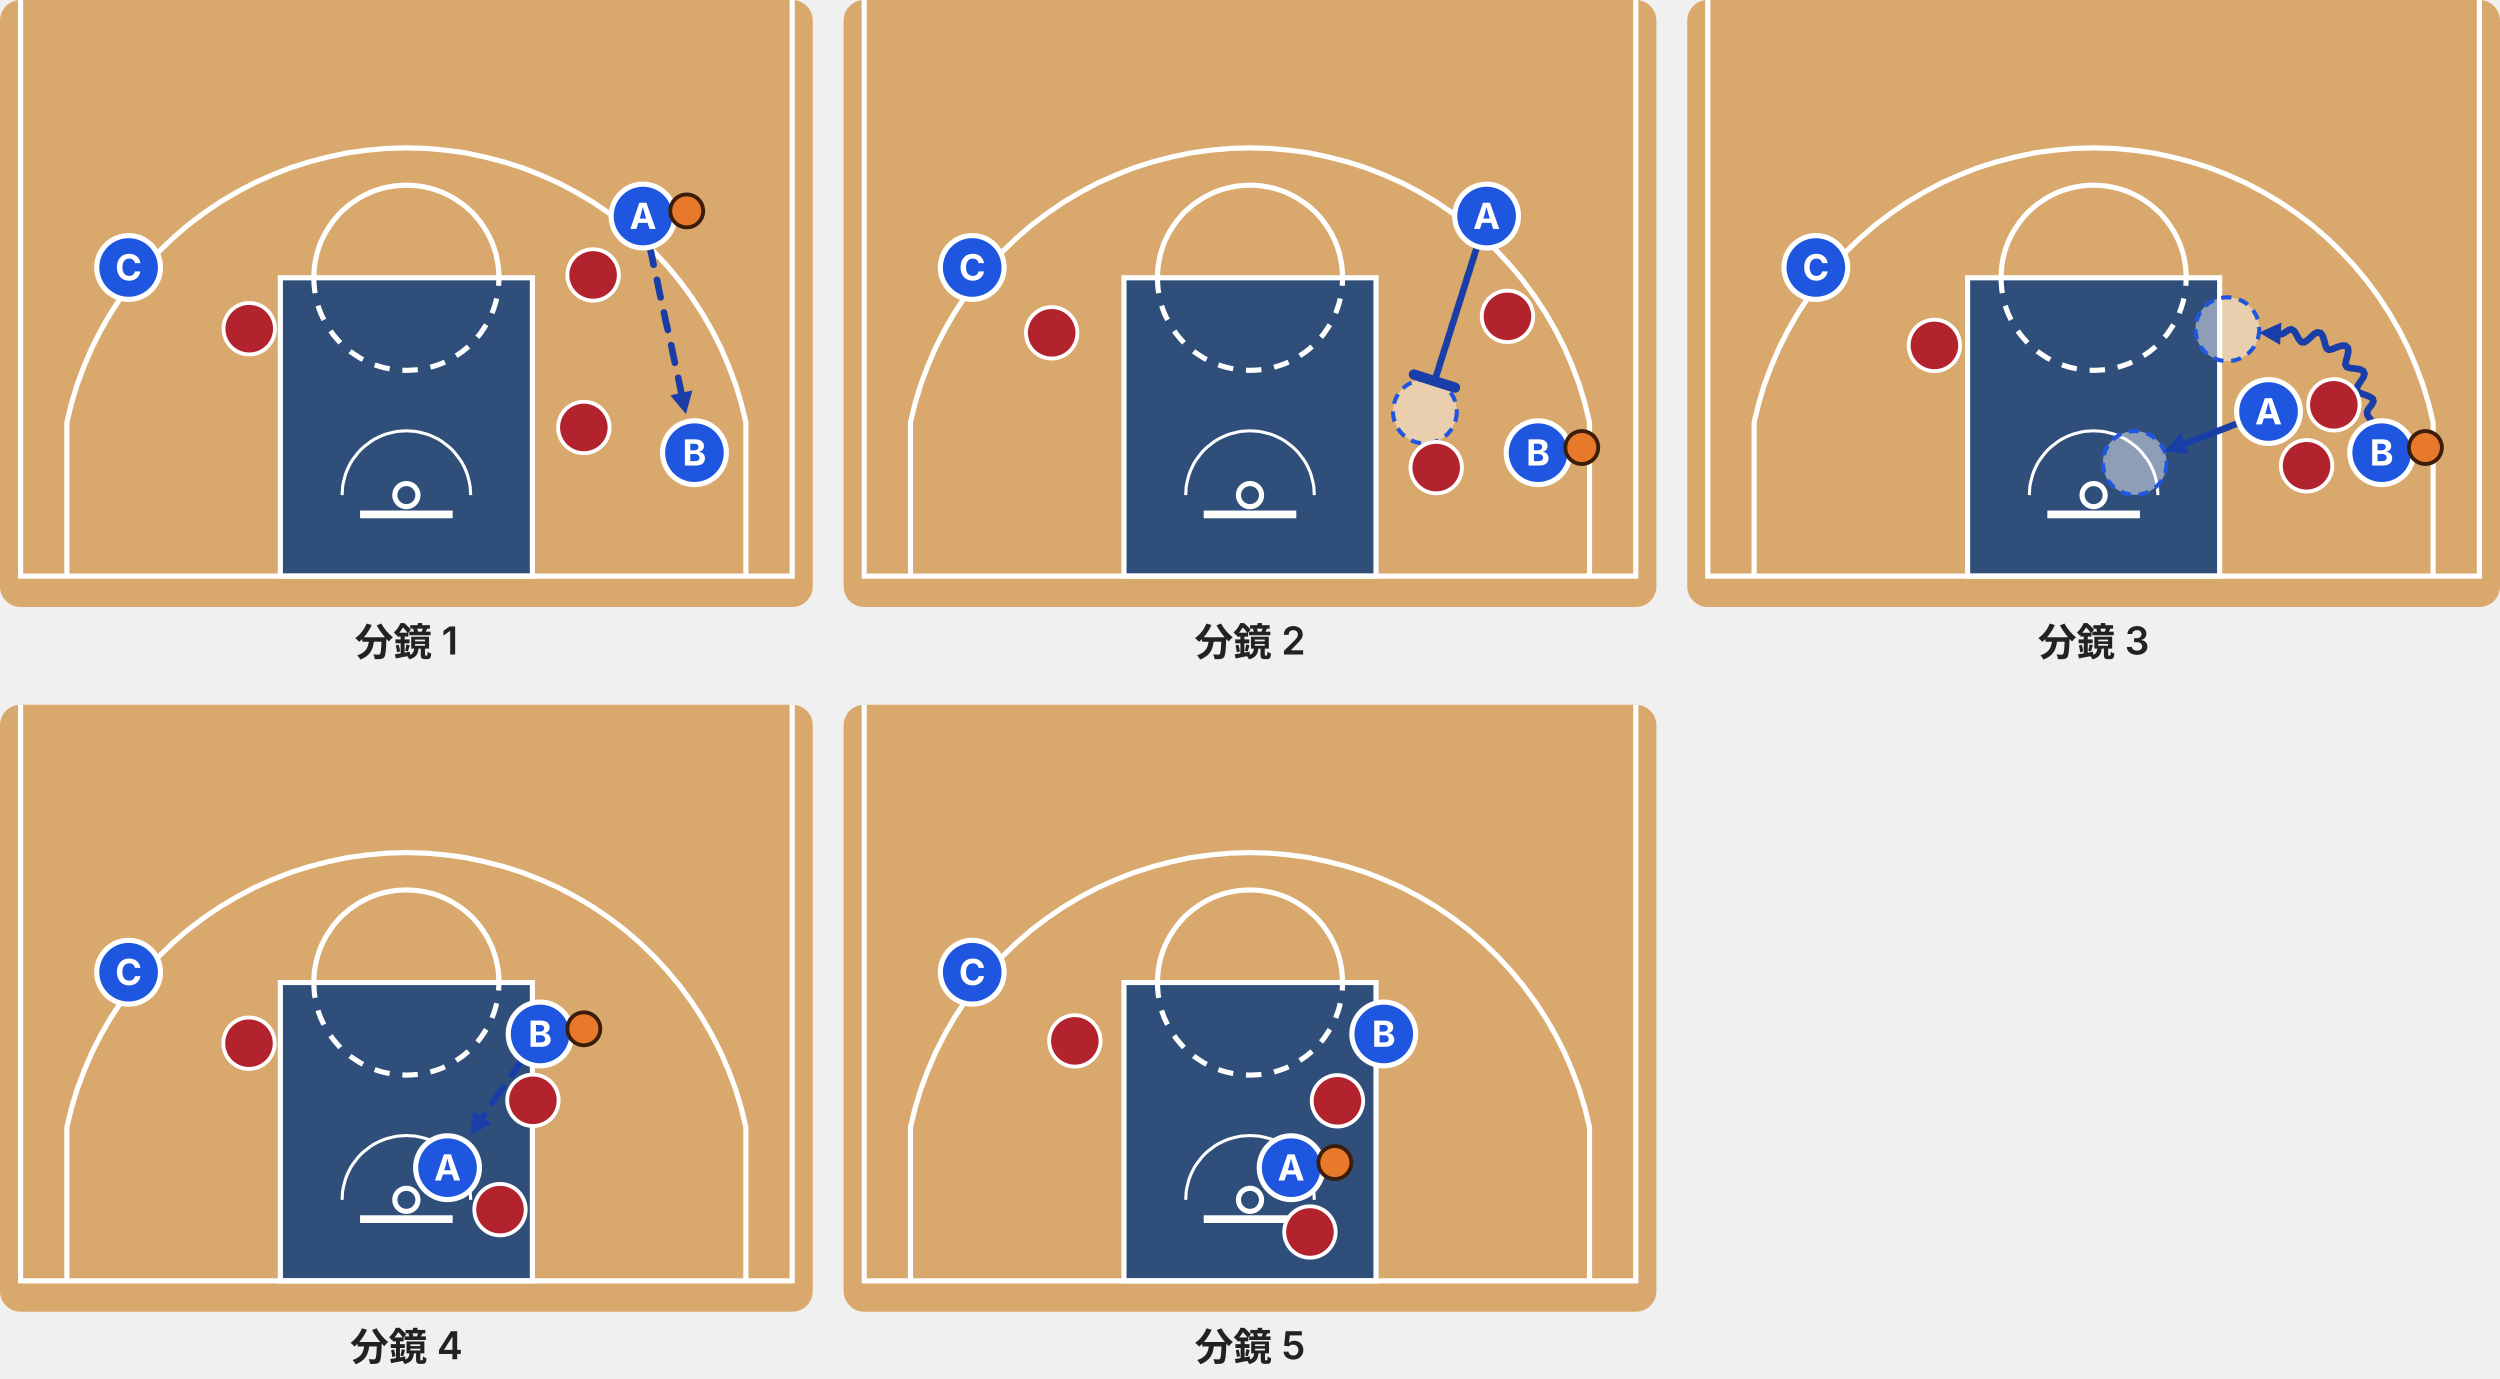
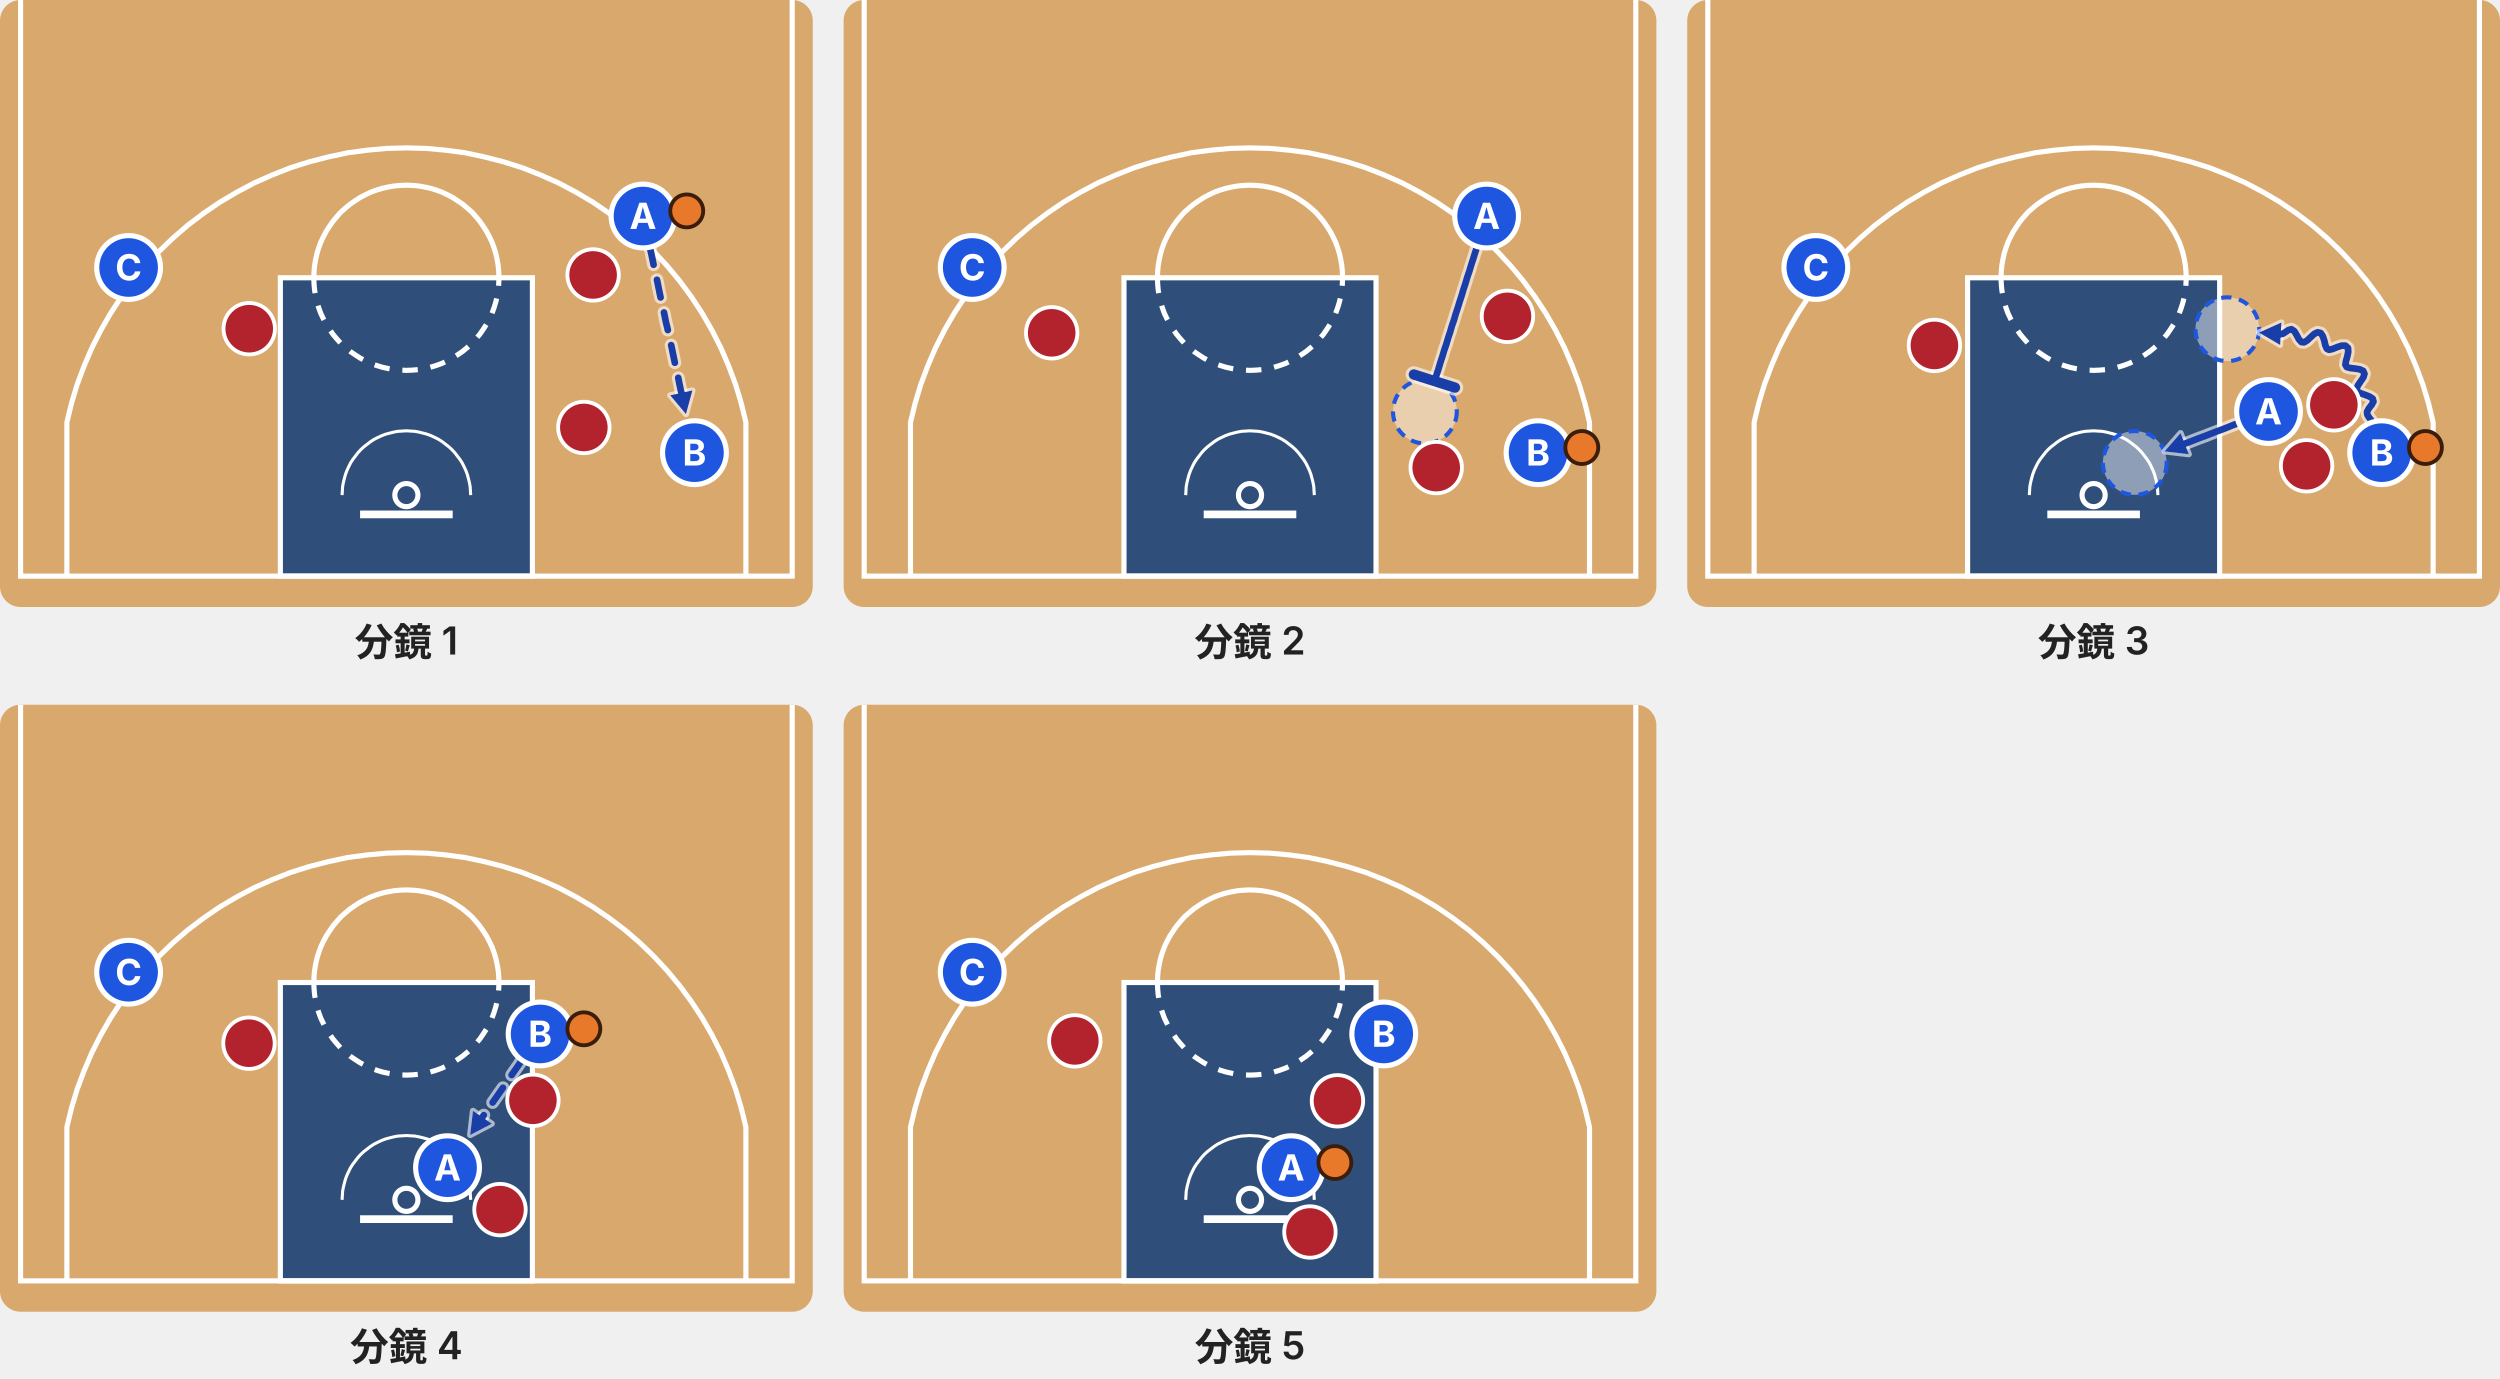
<svg xmlns="http://www.w3.org/2000/svg" viewBox="0 0 972.0 536.0" width="972.0" height="536.0" font-family="-apple-system, 'PingFang TC', 'Noto Sans TC', sans-serif">
  <g transform="translate(0,0)">
    <rect width="316.0" height="236.0" rx="8" fill="#d9a86c" />
    <rect x="109.0" y="108.0" width="98.0" height="116.0" fill="#2f4f7a" stroke="#ffffff" stroke-width="2" />
    <polyline points="8.0,0.0 8.0,224.0 308.0,224.0 308.0,0.0" fill="none" stroke="#ffffff" stroke-width="2" />
    <polyline points="194.0,108.0 193.9,105.6 193.7,103.3 193.3,101.0 192.8,98.7 192.1,96.4 191.3,94.2 190.3,92.1 189.2,90.0 187.9,88.0 186.6,86.1 185.1,84.3 183.5,82.5 181.7,80.9 179.9,79.4 178.0,78.1 176.0,76.8 173.9,75.7 171.8,74.7 169.6,73.9 167.3,73.2 165.0,72.7 162.7,72.3 160.4,72.1 158.0,72.0 155.6,72.1 153.3,72.3 151.0,72.7 148.7,73.2 146.4,73.9 144.2,74.7 142.1,75.7 140.0,76.8 138.0,78.1 136.1,79.4 134.3,80.9 132.5,82.5 130.9,84.3 129.4,86.1 128.1,88.0 126.8,90.0 125.7,92.1 124.7,94.2 123.9,96.4 123.2,98.7 122.7,101.0 122.3,103.3 122.1,105.6 122.0,108.0" fill="none" stroke="#ffffff" stroke-width="2" />
    <polyline points="122.0,108.0 122.1,110.4 122.3,112.7 122.7,115.0 123.2,117.3 123.9,119.6 124.7,121.8 125.7,123.9 126.8,126.0 128.1,128.0 129.4,129.9 130.9,131.7 132.5,133.5 134.3,135.1 136.1,136.6 138.0,137.9 140.0,139.2 142.1,140.3 144.2,141.3 146.4,142.1 148.7,142.8 151.0,143.3 153.3,143.7 155.6,143.9 158.0,144.0 160.4,143.9 162.7,143.7 165.0,143.3 167.3,142.8 169.6,142.1 171.8,141.3 173.9,140.3 176.0,139.2 178.0,137.9 179.9,136.6 181.7,135.1 183.5,133.5 185.1,131.7 186.6,129.9 187.9,128.0 189.2,126.0 190.3,123.9 191.3,121.8 192.1,119.6 192.8,117.3 193.3,115.0 193.7,112.7 193.9,110.4 194.0,108.0" fill="none" stroke="#ffffff" stroke-width="2" stroke-dasharray="6 5" />
    <polyline points="290.0,224.0 290.0,164.2 288.2,156.8 286.0,149.5 283.3,142.3 280.3,135.3 276.8,128.4 273.0,121.8 268.8,115.4 264.3,109.3 259.4,103.4 254.2,97.8 248.7,92.5 242.9,87.5 236.8,82.9 230.5,78.6 223.9,74.7 217.1,71.1 210.1,68.0 203.0,65.2 195.7,62.9 188.3,61.0 180.8,59.4 173.3,58.4 165.6,57.7 158.0,57.5 150.4,57.7 142.7,58.4 135.2,59.4 127.7,61.0 120.3,62.9 113.0,65.2 105.9,68.0 98.9,71.1 92.1,74.7 85.5,78.6 79.2,82.9 73.1,87.5 67.3,92.5 61.8,97.8 56.6,103.4 51.7,109.3 47.2,115.4 43.0,121.8 39.2,128.4 35.7,135.3 32.7,142.3 30.0,149.5 27.8,156.8 26.0,164.2 26.0,224.0" fill="none" stroke="#ffffff" stroke-width="2" />
    <polyline points="183.0,192.5 182.9,190.9 182.8,189.2 182.5,187.6 182.1,186.0 181.7,184.5 181.1,182.9 180.4,181.4 179.7,180.0 178.8,178.6 177.8,177.3 176.8,176.0 175.7,174.8 174.5,173.7 173.2,172.7 171.9,171.7 170.5,170.8 169.1,170.1 167.6,169.4 166.0,168.8 164.5,168.4 162.9,168.0 161.3,167.7 159.6,167.6 158.0,167.5 156.4,167.6 154.7,167.7 153.1,168.0 151.5,168.4 150.0,168.8 148.4,169.4 146.9,170.1 145.5,170.8 144.1,171.7 142.8,172.7 141.5,173.7 140.3,174.8 139.2,176.0 138.2,177.3 137.2,178.6 136.3,180.0 135.6,181.4 134.9,182.9 134.3,184.5 133.9,186.0 133.5,187.6 133.2,189.2 133.1,190.9 133.0,192.5" fill="none" stroke="#ffffff" stroke-width="1.2" />
    <line x1="140.0" y1="200.0" x2="176.0" y2="200.0" stroke="#ffffff" stroke-width="3" />
    <circle cx="158.0" cy="192.5" r="4.5" fill="none" stroke="#ffffff" stroke-width="2" />
+     <polyline points="252.6,96.1 253.2,98.5 253.7,100.9 254.2,103.4 254.7,105.8 255.3,108.2 255.8,110.6 256.3,113.1 256.8,115.5 257.4,117.9 257.9,120.3 258.4,122.7 258.9,125.2 259.5,127.6 260.0,130.0 260.5,132.4 261.1,134.8 261.6,137.3 262.1,139.7 262.6,142.1 263.2,144.5 263.7,146.9 264.2,149.4 264.7,151.8 265.3,154.2 265.3,154.3" fill="none" stroke="#ffffff" stroke-width="5.0" stroke-linecap="round" stroke-linejoin="round" stroke-opacity="0.6" fill-opacity="0.6" stroke-dasharray="7 6" />
+     <polygon points="266.7,161.0 269.2,151.8 260.6,153.7" fill="#ffffff" stroke="#ffffff" stroke-width="2.4" stroke-linejoin="round" stroke-opacity="0.6" fill-opacity="0.6" />
    <polyline points="252.6,96.1 253.2,98.5 253.7,100.9 254.2,103.4 254.7,105.8 255.3,108.2 255.8,110.6 256.3,113.1 256.8,115.5 257.4,117.9 257.9,120.3 258.4,122.7 258.9,125.2 259.5,127.6 260.0,130.0 260.5,132.4 261.1,134.8 261.6,137.3 262.1,139.7 262.6,142.1 263.2,144.5 263.7,146.9 264.2,149.4 264.7,151.8 265.3,154.2 265.3,154.3" fill="none" stroke="#1a3ea8" stroke-width="2.6" stroke-linecap="round" stroke-linejoin="round" stroke-dasharray="7 6" />
    <polygon points="266.7,161.0 269.2,151.8 260.6,153.7" fill="#1a3ea8" />
    <circle cx="230.6" cy="106.9" r="10.0" fill="#b3232d" stroke="#fff" stroke-width="1.5" />
    <circle cx="227.0" cy="166.2" r="10.0" fill="#b3232d" stroke="#fff" stroke-width="1.5" />
    <circle cx="96.9" cy="127.8" r="10.0" fill="#b3232d" stroke="#fff" stroke-width="1.5" />
    <circle cx="250.0" cy="84.0" r="12.4" fill="#1f56e0" stroke="#fff" stroke-width="2" />
    <text x="250.0" y="89.0" font-size="14" font-weight="700" fill="#fff" text-anchor="middle">A</text>
    <circle cx="270.0" cy="176.0" r="12.4" fill="#1f56e0" stroke="#fff" stroke-width="2" />
    <text x="270.0" y="181.0" font-size="14" font-weight="700" fill="#fff" text-anchor="middle">B</text>
    <circle cx="50.0" cy="104.0" r="12.4" fill="#1f56e0" stroke="#fff" stroke-width="2" />
    <text x="50.0" y="109.0" font-size="14" font-weight="700" fill="#fff" text-anchor="middle">C</text>
    <circle cx="267.0" cy="82.0" r="6.4" fill="#e8782a" stroke="#3b1d0b" stroke-width="1.5" />
    <text x="158.0" y="255.0" font-size="15" font-weight="600" fill="#222" text-anchor="middle">分鏡 1</text>
  </g>
  <g transform="translate(328,0)">
    <rect width="316.0" height="236.0" rx="8" fill="#d9a86c" />
    <rect x="109.0" y="108.0" width="98.0" height="116.0" fill="#2f4f7a" stroke="#ffffff" stroke-width="2" />
    <polyline points="8.0,0.0 8.0,224.0 308.0,224.0 308.0,0.0" fill="none" stroke="#ffffff" stroke-width="2" />
    <polyline points="194.0,108.0 193.9,105.6 193.7,103.3 193.3,101.0 192.8,98.7 192.1,96.4 191.3,94.2 190.3,92.1 189.2,90.0 187.9,88.0 186.6,86.1 185.1,84.3 183.5,82.5 181.7,80.9 179.9,79.4 178.0,78.1 176.0,76.8 173.9,75.7 171.8,74.7 169.6,73.9 167.3,73.2 165.0,72.7 162.7,72.3 160.4,72.1 158.0,72.0 155.6,72.1 153.3,72.3 151.0,72.7 148.7,73.2 146.4,73.9 144.2,74.7 142.1,75.7 140.0,76.8 138.0,78.1 136.1,79.4 134.3,80.9 132.5,82.5 130.9,84.3 129.4,86.1 128.1,88.0 126.8,90.0 125.7,92.1 124.7,94.2 123.9,96.4 123.2,98.7 122.7,101.0 122.3,103.3 122.1,105.6 122.0,108.0" fill="none" stroke="#ffffff" stroke-width="2" />
    <polyline points="122.0,108.0 122.1,110.4 122.3,112.7 122.7,115.0 123.2,117.3 123.9,119.6 124.7,121.8 125.7,123.9 126.8,126.0 128.1,128.0 129.4,129.9 130.9,131.7 132.5,133.5 134.3,135.1 136.1,136.6 138.0,137.9 140.0,139.2 142.1,140.3 144.2,141.3 146.4,142.1 148.7,142.8 151.0,143.3 153.3,143.7 155.6,143.9 158.0,144.0 160.4,143.9 162.7,143.7 165.0,143.3 167.3,142.8 169.6,142.1 171.8,141.3 173.9,140.3 176.0,139.2 178.0,137.9 179.9,136.6 181.7,135.1 183.5,133.5 185.1,131.7 186.6,129.9 187.9,128.0 189.2,126.0 190.3,123.9 191.3,121.8 192.1,119.6 192.8,117.3 193.3,115.0 193.7,112.7 193.9,110.4 194.0,108.0" fill="none" stroke="#ffffff" stroke-width="2" stroke-dasharray="6 5" />
    <polyline points="290.0,224.0 290.0,164.2 288.2,156.8 286.0,149.5 283.3,142.3 280.3,135.3 276.8,128.4 273.0,121.8 268.8,115.4 264.3,109.3 259.4,103.4 254.2,97.8 248.7,92.5 242.9,87.5 236.8,82.9 230.5,78.6 223.9,74.7 217.1,71.1 210.1,68.0 203.0,65.2 195.7,62.9 188.3,61.0 180.8,59.4 173.3,58.4 165.6,57.7 158.0,57.5 150.4,57.7 142.7,58.4 135.2,59.4 127.7,61.0 120.3,62.9 113.0,65.2 105.9,68.0 98.9,71.1 92.1,74.7 85.5,78.6 79.2,82.9 73.1,87.5 67.3,92.5 61.8,97.8 56.6,103.4 51.7,109.3 47.2,115.4 43.0,121.8 39.2,128.4 35.7,135.3 32.7,142.3 30.0,149.5 27.8,156.8 26.0,164.2 26.0,224.0" fill="none" stroke="#ffffff" stroke-width="2" />
    <polyline points="183.0,192.5 182.9,190.9 182.8,189.2 182.5,187.6 182.1,186.0 181.7,184.5 181.1,182.9 180.4,181.4 179.7,180.0 178.8,178.6 177.8,177.3 176.8,176.0 175.7,174.8 174.5,173.7 173.2,172.7 171.9,171.7 170.5,170.8 169.1,170.1 167.6,169.4 166.0,168.8 164.5,168.4 162.9,168.0 161.3,167.7 159.6,167.6 158.0,167.5 156.4,167.6 154.7,167.7 153.1,168.0 151.5,168.4 150.0,168.8 148.4,169.4 146.9,170.1 145.5,170.8 144.1,171.7 142.8,172.7 141.5,173.7 140.3,174.8 139.2,176.0 138.2,177.3 137.2,178.6 136.3,180.0 135.6,181.4 134.9,182.9 134.3,184.5 133.9,186.0 133.5,187.6 133.2,189.2 133.1,190.9 133.0,192.5" fill="none" stroke="#ffffff" stroke-width="1.2" />
    <line x1="140.0" y1="200.0" x2="176.0" y2="200.0" stroke="#ffffff" stroke-width="3" />
    <circle cx="158.0" cy="192.5" r="4.5" fill="none" stroke="#ffffff" stroke-width="2" />
    <circle cx="226.0" cy="160.0" r="12.4" fill="#ffffff" fill-opacity="0.45" stroke="#1f56e0" stroke-width="1.6" stroke-dasharray="4 3" />
+     <polyline points="246.3,95.8 246.3,95.9 245.5,98.3 244.8,100.6 244.0,103.0 243.3,105.4 242.5,107.7 241.8,110.1 241.0,112.5 240.3,114.9 239.5,117.3 238.8,119.6 238.0,122.0 237.3,124.4 236.5,126.7 235.8,129.1 235.0,131.5 234.3,133.9 233.5,136.2 232.8,138.6 232.0,141.0 231.3,143.4 230.5,145.8 229.8,148.1 229.7,148.2" fill="none" stroke="#ffffff" stroke-width="5.0" stroke-linecap="round" stroke-linejoin="round" stroke-opacity="0.6" fill-opacity="0.6" />
+     <line x1="237.7" y1="150.7" x2="221.7" y2="145.6" stroke="#ffffff" stroke-width="6.4" stroke-linecap="round" stroke-opacity="0.6" fill-opacity="0.6" />
    <polyline points="246.3,95.8 246.3,95.9 245.5,98.3 244.8,100.6 244.0,103.0 243.3,105.4 242.5,107.7 241.8,110.1 241.0,112.5 240.3,114.9 239.5,117.3 238.8,119.6 238.0,122.0 237.3,124.4 236.5,126.7 235.8,129.1 235.0,131.5 234.3,133.9 233.5,136.2 232.8,138.6 232.0,141.0 231.3,143.4 230.5,145.8 229.8,148.1 229.7,148.2" fill="none" stroke="#1a3ea8" stroke-width="2.6" stroke-linecap="round" stroke-linejoin="round" />
-     <line x1="237.7" y1="150.7" x2="221.7" y2="145.6" stroke="#1a3ea8" stroke-width="4" stroke-linecap="round" />
+     <line x1="237.7" y1="150.7" x2="221.7" y2="145.6" stroke="#1a3ea8" stroke-width="4.0" stroke-linecap="round" />
    <circle cx="258.1" cy="123.0" r="10.0" fill="#b3232d" stroke="#fff" stroke-width="1.5" />
    <circle cx="230.4" cy="181.8" r="10.0" fill="#b3232d" stroke="#fff" stroke-width="1.5" />
    <circle cx="80.9" cy="129.4" r="10.0" fill="#b3232d" stroke="#fff" stroke-width="1.5" />
    <circle cx="250.0" cy="84.0" r="12.4" fill="#1f56e0" stroke="#fff" stroke-width="2" />
    <text x="250.0" y="89.0" font-size="14" font-weight="700" fill="#fff" text-anchor="middle">A</text>
    <circle cx="270.0" cy="176.0" r="12.4" fill="#1f56e0" stroke="#fff" stroke-width="2" />
    <text x="270.0" y="181.0" font-size="14" font-weight="700" fill="#fff" text-anchor="middle">B</text>
    <circle cx="50.0" cy="104.0" r="12.4" fill="#1f56e0" stroke="#fff" stroke-width="2" />
    <text x="50.0" y="109.0" font-size="14" font-weight="700" fill="#fff" text-anchor="middle">C</text>
    <circle cx="287.0" cy="174.0" r="6.4" fill="#e8782a" stroke="#3b1d0b" stroke-width="1.5" />
    <text x="158.0" y="255.0" font-size="15" font-weight="600" fill="#222" text-anchor="middle">分鏡 2</text>
  </g>
  <g transform="translate(656,0)">
    <rect width="316.0" height="236.0" rx="8" fill="#d9a86c" />
    <rect x="109.0" y="108.0" width="98.0" height="116.0" fill="#2f4f7a" stroke="#ffffff" stroke-width="2" />
    <polyline points="8.0,0.0 8.0,224.0 308.0,224.0 308.0,0.0" fill="none" stroke="#ffffff" stroke-width="2" />
    <polyline points="194.0,108.0 193.9,105.6 193.7,103.3 193.3,101.0 192.8,98.7 192.1,96.4 191.3,94.2 190.3,92.1 189.2,90.0 187.9,88.0 186.6,86.1 185.1,84.3 183.5,82.5 181.7,80.9 179.9,79.4 178.0,78.1 176.0,76.8 173.9,75.7 171.8,74.7 169.6,73.9 167.3,73.2 165.0,72.7 162.7,72.3 160.4,72.1 158.0,72.0 155.6,72.1 153.3,72.3 151.0,72.7 148.7,73.2 146.4,73.9 144.2,74.7 142.1,75.7 140.0,76.8 138.0,78.1 136.1,79.4 134.3,80.9 132.5,82.5 130.9,84.3 129.4,86.1 128.1,88.0 126.8,90.0 125.7,92.1 124.7,94.2 123.9,96.4 123.2,98.7 122.7,101.0 122.3,103.3 122.1,105.6 122.0,108.0" fill="none" stroke="#ffffff" stroke-width="2" />
    <polyline points="122.0,108.0 122.1,110.4 122.3,112.7 122.7,115.0 123.2,117.3 123.9,119.6 124.7,121.8 125.7,123.9 126.8,126.0 128.1,128.0 129.4,129.9 130.9,131.7 132.5,133.5 134.3,135.1 136.1,136.6 138.0,137.9 140.0,139.2 142.1,140.3 144.2,141.3 146.4,142.1 148.7,142.8 151.0,143.3 153.3,143.7 155.6,143.9 158.0,144.0 160.4,143.9 162.7,143.7 165.0,143.3 167.3,142.8 169.6,142.1 171.8,141.3 173.9,140.3 176.0,139.2 178.0,137.9 179.9,136.6 181.7,135.1 183.5,133.5 185.1,131.7 186.6,129.9 187.9,128.0 189.2,126.0 190.3,123.9 191.3,121.8 192.1,119.6 192.8,117.3 193.3,115.0 193.7,112.7 193.9,110.4 194.0,108.0" fill="none" stroke="#ffffff" stroke-width="2" stroke-dasharray="6 5" />
    <polyline points="290.0,224.0 290.0,164.2 288.2,156.8 286.0,149.5 283.3,142.3 280.3,135.3 276.8,128.4 273.0,121.8 268.8,115.4 264.3,109.3 259.4,103.4 254.2,97.8 248.7,92.5 242.9,87.5 236.8,82.9 230.5,78.6 223.9,74.7 217.1,71.1 210.1,68.0 203.0,65.2 195.7,62.9 188.3,61.0 180.8,59.4 173.3,58.4 165.6,57.7 158.0,57.5 150.4,57.7 142.7,58.4 135.2,59.4 127.7,61.0 120.3,62.9 113.0,65.2 105.9,68.0 98.9,71.1 92.1,74.7 85.5,78.6 79.2,82.9 73.1,87.5 67.3,92.5 61.8,97.8 56.6,103.4 51.7,109.3 47.2,115.4 43.0,121.8 39.2,128.4 35.7,135.3 32.7,142.3 30.0,149.5 27.8,156.8 26.0,164.2 26.0,224.0" fill="none" stroke="#ffffff" stroke-width="2" />
    <polyline points="183.0,192.5 182.9,190.9 182.8,189.2 182.5,187.6 182.1,186.0 181.7,184.5 181.1,182.9 180.4,181.4 179.7,180.0 178.8,178.6 177.8,177.3 176.8,176.0 175.7,174.8 174.5,173.7 173.2,172.7 171.9,171.7 170.5,170.8 169.1,170.1 167.6,169.4 166.0,168.8 164.5,168.4 162.9,168.0 161.3,167.7 159.6,167.6 158.0,167.5 156.4,167.6 154.7,167.7 153.1,168.0 151.5,168.4 150.0,168.8 148.4,169.4 146.9,170.1 145.5,170.8 144.1,171.7 142.8,172.7 141.5,173.7 140.3,174.8 139.2,176.0 138.2,177.3 137.2,178.6 136.3,180.0 135.6,181.4 134.9,182.9 134.3,184.5 133.9,186.0 133.5,187.6 133.2,189.2 133.1,190.9 133.0,192.5" fill="none" stroke="#ffffff" stroke-width="1.2" />
    <line x1="140.0" y1="200.0" x2="176.0" y2="200.0" stroke="#ffffff" stroke-width="3" />
    <circle cx="158.0" cy="192.5" r="4.5" fill="none" stroke="#ffffff" stroke-width="2" />
    <circle cx="210.0" cy="128.0" r="12.4" fill="#ffffff" fill-opacity="0.45" stroke="#1f56e0" stroke-width="1.6" stroke-dasharray="4 3" />
    <circle cx="174.0" cy="180.0" r="12.4" fill="#ffffff" fill-opacity="0.45" stroke="#1f56e0" stroke-width="1.6" stroke-dasharray="4 3" />
+     <polyline points="266.3,164.2 265.8,163.2 265.0,162.2 264.4,161.2 264.3,160.1 265.0,158.8 266.1,157.4 266.8,156.1 266.5,155.0 265.3,154.2 263.5,153.5 261.8,152.9 260.5,152.2 260.2,151.2 260.8,149.8 261.8,148.3 262.9,146.7 263.3,145.3 262.8,144.2 261.5,143.6 259.6,143.3 257.8,143.1 256.4,142.7 255.9,141.8 256.1,140.4 256.6,138.7 257.0,136.8 256.9,135.3 255.9,134.4 254.4,134.4 252.6,135.0 250.9,135.7 249.5,136.0 248.7,135.6 248.1,134.3 247.7,132.5 247.1,130.7 246.3,129.5 245.1,129.2 243.8,129.8 242.4,131.1 241.0,132.4 239.8,133.1 238.8,133.0 237.8,131.9 236.9,130.2 236.0,128.7 234.9,128.0 233.8,128.3 232.6,129.1 231.5,129.8 230.3,130.0 229.3,129.7 229.1,129.6" fill="none" stroke="#ffffff" stroke-width="5.0" stroke-linecap="round" stroke-linejoin="round" stroke-opacity="0.6" fill-opacity="0.6" />
+     <polygon points="222.3,129.3 230.5,134.1 231.0,125.4" fill="#ffffff" stroke="#ffffff" stroke-width="2.4" stroke-linejoin="round" stroke-opacity="0.6" fill-opacity="0.6" />
    <polyline points="266.3,164.2 265.8,163.2 265.0,162.2 264.4,161.2 264.3,160.1 265.0,158.8 266.1,157.4 266.8,156.1 266.5,155.0 265.3,154.2 263.5,153.5 261.8,152.9 260.5,152.2 260.2,151.2 260.8,149.8 261.8,148.3 262.9,146.7 263.3,145.3 262.8,144.2 261.5,143.6 259.6,143.3 257.8,143.1 256.4,142.7 255.9,141.8 256.1,140.4 256.6,138.7 257.0,136.8 256.9,135.3 255.9,134.4 254.4,134.4 252.6,135.0 250.9,135.7 249.5,136.0 248.7,135.6 248.1,134.3 247.7,132.5 247.1,130.7 246.3,129.5 245.1,129.2 243.8,129.8 242.4,131.1 241.0,132.4 239.8,133.1 238.8,133.0 237.8,131.9 236.9,130.2 236.0,128.7 234.9,128.0 233.8,128.3 232.6,129.1 231.5,129.8 230.3,130.0 229.3,129.7 229.1,129.6" fill="none" stroke="#1a3ea8" stroke-width="2.6" stroke-linecap="round" stroke-linejoin="round" />
    <polygon points="222.3,129.3 230.5,134.1 231.0,125.4" fill="#1a3ea8" />
+     <polyline points="214.4,164.5 212.4,165.2 210.2,166.1 207.9,167.0 205.7,167.8 203.4,168.7 201.1,169.6 198.9,170.4 196.6,171.3 194.3,172.2 192.1,173.0 191.9,173.1" fill="none" stroke="#ffffff" stroke-width="5.0" stroke-linecap="round" stroke-linejoin="round" stroke-opacity="0.6" fill-opacity="0.6" />
+     <polygon points="185.6,175.5 195.0,176.6 191.8,168.4" fill="#ffffff" stroke="#ffffff" stroke-width="2.4" stroke-linejoin="round" stroke-opacity="0.6" fill-opacity="0.6" />
    <polyline points="214.4,164.5 212.4,165.2 210.2,166.1 207.9,167.0 205.7,167.8 203.4,168.7 201.1,169.6 198.9,170.4 196.6,171.3 194.3,172.2 192.1,173.0 191.9,173.1" fill="none" stroke="#1a3ea8" stroke-width="2.6" stroke-linecap="round" stroke-linejoin="round" />
    <polygon points="185.6,175.5 195.0,176.6 191.8,168.4" fill="#1a3ea8" />
    <circle cx="251.4" cy="157.4" r="10.0" fill="#b3232d" stroke="#fff" stroke-width="1.5" />
    <circle cx="240.8" cy="181.1" r="10.0" fill="#b3232d" stroke="#fff" stroke-width="1.5" />
    <circle cx="96.1" cy="134.3" r="10.0" fill="#b3232d" stroke="#fff" stroke-width="1.5" />
    <circle cx="226.0" cy="160.0" r="12.4" fill="#1f56e0" stroke="#fff" stroke-width="2" />
    <text x="226.0" y="165.0" font-size="14" font-weight="700" fill="#fff" text-anchor="middle">A</text>
    <circle cx="270.0" cy="176.0" r="12.4" fill="#1f56e0" stroke="#fff" stroke-width="2" />
    <text x="270.0" y="181.0" font-size="14" font-weight="700" fill="#fff" text-anchor="middle">B</text>
    <circle cx="50.0" cy="104.0" r="12.4" fill="#1f56e0" stroke="#fff" stroke-width="2" />
    <text x="50.0" y="109.0" font-size="14" font-weight="700" fill="#fff" text-anchor="middle">C</text>
    <circle cx="287.0" cy="174.0" r="6.4" fill="#e8782a" stroke="#3b1d0b" stroke-width="1.5" />
    <text x="158.0" y="255.0" font-size="15" font-weight="600" fill="#222" text-anchor="middle">分鏡 3</text>
  </g>
  <g transform="translate(0,274)">
    <rect width="316.0" height="236.0" rx="8" fill="#d9a86c" />
    <rect x="109.0" y="108.0" width="98.0" height="116.0" fill="#2f4f7a" stroke="#ffffff" stroke-width="2" />
    <polyline points="8.0,0.0 8.0,224.0 308.0,224.0 308.0,0.0" fill="none" stroke="#ffffff" stroke-width="2" />
    <polyline points="194.0,108.0 193.9,105.6 193.7,103.3 193.3,101.0 192.8,98.7 192.1,96.4 191.3,94.2 190.3,92.1 189.2,90.0 187.9,88.0 186.6,86.1 185.1,84.3 183.5,82.5 181.7,80.9 179.9,79.4 178.0,78.1 176.0,76.8 173.9,75.7 171.8,74.7 169.6,73.9 167.3,73.2 165.0,72.7 162.7,72.3 160.4,72.1 158.0,72.0 155.6,72.1 153.3,72.3 151.0,72.7 148.7,73.2 146.4,73.9 144.2,74.7 142.1,75.7 140.0,76.8 138.0,78.1 136.1,79.4 134.3,80.9 132.5,82.5 130.9,84.3 129.4,86.1 128.1,88.0 126.8,90.0 125.7,92.1 124.7,94.2 123.9,96.4 123.2,98.7 122.7,101.0 122.3,103.3 122.1,105.6 122.0,108.0" fill="none" stroke="#ffffff" stroke-width="2" />
    <polyline points="122.0,108.0 122.1,110.4 122.3,112.7 122.7,115.0 123.2,117.3 123.9,119.6 124.7,121.8 125.7,123.9 126.8,126.0 128.1,128.0 129.4,129.9 130.9,131.7 132.5,133.5 134.3,135.1 136.1,136.6 138.0,137.9 140.0,139.2 142.1,140.3 144.2,141.3 146.4,142.1 148.7,142.8 151.0,143.3 153.3,143.7 155.6,143.9 158.0,144.0 160.4,143.9 162.7,143.7 165.0,143.3 167.3,142.8 169.6,142.1 171.8,141.3 173.9,140.3 176.0,139.2 178.0,137.9 179.9,136.6 181.7,135.1 183.5,133.5 185.1,131.7 186.6,129.9 187.9,128.0 189.2,126.0 190.3,123.9 191.3,121.8 192.1,119.6 192.8,117.3 193.3,115.0 193.7,112.7 193.9,110.4 194.0,108.0" fill="none" stroke="#ffffff" stroke-width="2" stroke-dasharray="6 5" />
    <polyline points="290.0,224.0 290.0,164.2 288.2,156.8 286.0,149.5 283.3,142.3 280.3,135.3 276.8,128.4 273.0,121.8 268.8,115.4 264.3,109.3 259.4,103.4 254.2,97.8 248.7,92.5 242.9,87.5 236.8,82.9 230.5,78.6 223.9,74.7 217.1,71.1 210.1,68.0 203.0,65.2 195.7,62.9 188.3,61.0 180.8,59.4 173.3,58.4 165.6,57.7 158.0,57.5 150.4,57.7 142.7,58.4 135.2,59.4 127.7,61.0 120.3,62.9 113.0,65.2 105.9,68.0 98.9,71.1 92.1,74.7 85.5,78.6 79.2,82.9 73.1,87.5 67.3,92.5 61.8,97.8 56.6,103.4 51.7,109.3 47.2,115.4 43.0,121.8 39.2,128.4 35.7,135.3 32.7,142.3 30.0,149.5 27.8,156.8 26.0,164.2 26.0,224.0" fill="none" stroke="#ffffff" stroke-width="2" />
    <polyline points="183.0,192.5 182.9,190.9 182.8,189.2 182.5,187.6 182.1,186.0 181.7,184.5 181.1,182.9 180.4,181.4 179.7,180.0 178.8,178.6 177.8,177.3 176.8,176.0 175.7,174.8 174.5,173.7 173.2,172.7 171.9,171.7 170.5,170.8 169.1,170.1 167.6,169.4 166.0,168.8 164.5,168.4 162.9,168.0 161.3,167.7 159.6,167.6 158.0,167.5 156.4,167.6 154.7,167.7 153.1,168.0 151.5,168.4 150.0,168.8 148.4,169.4 146.9,170.1 145.5,170.8 144.1,171.7 142.8,172.7 141.5,173.7 140.3,174.8 139.2,176.0 138.2,177.3 137.2,178.6 136.3,180.0 135.6,181.4 134.9,182.9 134.3,184.5 133.9,186.0 133.5,187.6 133.2,189.2 133.1,190.9 133.0,192.5" fill="none" stroke="#ffffff" stroke-width="1.2" />
    <line x1="140.0" y1="200.0" x2="176.0" y2="200.0" stroke="#ffffff" stroke-width="3" />
    <circle cx="158.0" cy="192.5" r="4.5" fill="none" stroke="#ffffff" stroke-width="2" />
+     <polyline points="202.9,138.2 201.7,140.0 200.3,142.0 198.9,144.0 197.5,146.0 196.2,148.0 194.8,150.0 193.4,152.0 192.0,154.0 190.6,156.0 189.2,158.0 187.8,160.0 186.6,161.7" fill="none" stroke="#ffffff" stroke-width="5.0" stroke-linecap="round" stroke-linejoin="round" stroke-opacity="0.6" fill-opacity="0.6" stroke-dasharray="7 6" />
+     <polygon points="182.8,167.3 191.2,162.9 183.9,157.9" fill="#ffffff" stroke="#ffffff" stroke-width="2.4" stroke-linejoin="round" stroke-opacity="0.6" fill-opacity="0.6" />
    <polyline points="202.9,138.2 201.7,140.0 200.3,142.0 198.9,144.0 197.5,146.0 196.2,148.0 194.8,150.0 193.4,152.0 192.0,154.0 190.6,156.0 189.2,158.0 187.8,160.0 186.6,161.7" fill="none" stroke="#1a3ea8" stroke-width="2.6" stroke-linecap="round" stroke-linejoin="round" stroke-dasharray="7 6" />
    <polygon points="182.8,167.3 191.2,162.9 183.9,157.9" fill="#1a3ea8" />
    <circle cx="207.2" cy="153.8" r="10.0" fill="#b3232d" stroke="#fff" stroke-width="1.5" />
    <circle cx="194.4" cy="196.3" r="10.0" fill="#b3232d" stroke="#fff" stroke-width="1.5" />
    <circle cx="96.8" cy="131.6" r="10.0" fill="#b3232d" stroke="#fff" stroke-width="1.5" />
    <circle cx="174.0" cy="180.0" r="12.4" fill="#1f56e0" stroke="#fff" stroke-width="2" />
    <text x="174.0" y="185.0" font-size="14" font-weight="700" fill="#fff" text-anchor="middle">A</text>
    <circle cx="210.0" cy="128.0" r="12.4" fill="#1f56e0" stroke="#fff" stroke-width="2" />
    <text x="210.0" y="133.0" font-size="14" font-weight="700" fill="#fff" text-anchor="middle">B</text>
    <circle cx="50.0" cy="104.0" r="12.4" fill="#1f56e0" stroke="#fff" stroke-width="2" />
    <text x="50.0" y="109.0" font-size="14" font-weight="700" fill="#fff" text-anchor="middle">C</text>
    <circle cx="227.0" cy="126.0" r="6.4" fill="#e8782a" stroke="#3b1d0b" stroke-width="1.5" />
    <text x="158.0" y="255.0" font-size="15" font-weight="600" fill="#222" text-anchor="middle">分鏡 4</text>
  </g>
  <g transform="translate(328,274)">
    <rect width="316.0" height="236.0" rx="8" fill="#d9a86c" />
    <rect x="109.0" y="108.0" width="98.0" height="116.0" fill="#2f4f7a" stroke="#ffffff" stroke-width="2" />
    <polyline points="8.0,0.0 8.0,224.0 308.0,224.0 308.0,0.0" fill="none" stroke="#ffffff" stroke-width="2" />
    <polyline points="194.0,108.0 193.9,105.6 193.7,103.3 193.3,101.0 192.8,98.7 192.1,96.4 191.3,94.2 190.3,92.1 189.2,90.0 187.9,88.0 186.6,86.1 185.1,84.3 183.5,82.5 181.7,80.9 179.9,79.4 178.0,78.1 176.0,76.8 173.9,75.7 171.8,74.7 169.6,73.9 167.3,73.2 165.0,72.7 162.7,72.3 160.4,72.1 158.0,72.0 155.6,72.1 153.3,72.3 151.0,72.7 148.7,73.2 146.4,73.9 144.2,74.7 142.1,75.7 140.0,76.8 138.0,78.1 136.1,79.4 134.3,80.9 132.5,82.5 130.9,84.3 129.4,86.1 128.1,88.0 126.8,90.0 125.7,92.1 124.7,94.2 123.9,96.4 123.2,98.7 122.7,101.0 122.3,103.3 122.1,105.6 122.0,108.0" fill="none" stroke="#ffffff" stroke-width="2" />
    <polyline points="122.0,108.0 122.1,110.4 122.3,112.7 122.7,115.0 123.2,117.3 123.9,119.6 124.7,121.8 125.7,123.9 126.8,126.0 128.1,128.0 129.4,129.9 130.9,131.7 132.5,133.5 134.3,135.1 136.1,136.6 138.0,137.9 140.0,139.2 142.1,140.3 144.2,141.3 146.4,142.1 148.7,142.8 151.0,143.3 153.3,143.7 155.6,143.9 158.0,144.0 160.4,143.9 162.7,143.7 165.0,143.3 167.3,142.8 169.6,142.1 171.8,141.3 173.9,140.3 176.0,139.2 178.0,137.9 179.9,136.6 181.7,135.1 183.5,133.5 185.1,131.7 186.6,129.9 187.9,128.0 189.2,126.0 190.3,123.9 191.3,121.8 192.1,119.6 192.8,117.3 193.3,115.0 193.7,112.7 193.9,110.4 194.0,108.0" fill="none" stroke="#ffffff" stroke-width="2" stroke-dasharray="6 5" />
    <polyline points="290.0,224.0 290.0,164.2 288.2,156.8 286.0,149.5 283.3,142.3 280.3,135.3 276.8,128.4 273.0,121.8 268.8,115.4 264.3,109.3 259.4,103.4 254.2,97.8 248.7,92.5 242.9,87.5 236.8,82.9 230.5,78.6 223.9,74.7 217.1,71.1 210.1,68.0 203.0,65.2 195.7,62.9 188.3,61.0 180.8,59.4 173.3,58.4 165.6,57.7 158.0,57.5 150.4,57.7 142.7,58.4 135.2,59.4 127.7,61.0 120.3,62.9 113.0,65.2 105.9,68.0 98.9,71.1 92.1,74.7 85.5,78.6 79.2,82.9 73.1,87.5 67.3,92.5 61.8,97.8 56.6,103.4 51.7,109.3 47.2,115.4 43.0,121.8 39.2,128.4 35.7,135.3 32.7,142.3 30.0,149.5 27.8,156.8 26.0,164.2 26.0,224.0" fill="none" stroke="#ffffff" stroke-width="2" />
    <polyline points="183.0,192.5 182.9,190.9 182.8,189.2 182.5,187.6 182.1,186.0 181.7,184.5 181.1,182.9 180.4,181.4 179.7,180.0 178.8,178.6 177.8,177.3 176.8,176.0 175.7,174.8 174.5,173.7 173.2,172.7 171.9,171.7 170.5,170.8 169.1,170.1 167.6,169.4 166.0,168.8 164.5,168.4 162.9,168.0 161.3,167.7 159.6,167.6 158.0,167.5 156.4,167.6 154.7,167.7 153.1,168.0 151.5,168.4 150.0,168.8 148.4,169.4 146.9,170.1 145.5,170.8 144.1,171.7 142.8,172.7 141.5,173.7 140.3,174.8 139.2,176.0 138.2,177.3 137.2,178.6 136.3,180.0 135.6,181.4 134.9,182.9 134.3,184.5 133.9,186.0 133.5,187.6 133.2,189.2 133.1,190.9 133.0,192.5" fill="none" stroke="#ffffff" stroke-width="1.2" />
    <line x1="140.0" y1="200.0" x2="176.0" y2="200.0" stroke="#ffffff" stroke-width="3" />
    <circle cx="158.0" cy="192.5" r="4.5" fill="none" stroke="#ffffff" stroke-width="2" />
    <circle cx="192.0" cy="154.0" r="10.0" fill="#b3232d" stroke="#fff" stroke-width="1.5" />
    <circle cx="181.3" cy="205.0" r="10.0" fill="#b3232d" stroke="#fff" stroke-width="1.5" />
    <circle cx="89.9" cy="130.7" r="10.0" fill="#b3232d" stroke="#fff" stroke-width="1.5" />
    <circle cx="174.0" cy="180.0" r="12.4" fill="#1f56e0" stroke="#fff" stroke-width="2" />
    <text x="174.0" y="185.0" font-size="14" font-weight="700" fill="#fff" text-anchor="middle">A</text>
    <circle cx="210.0" cy="128.0" r="12.4" fill="#1f56e0" stroke="#fff" stroke-width="2" />
    <text x="210.0" y="133.0" font-size="14" font-weight="700" fill="#fff" text-anchor="middle">B</text>
    <circle cx="50.0" cy="104.0" r="12.4" fill="#1f56e0" stroke="#fff" stroke-width="2" />
    <text x="50.0" y="109.0" font-size="14" font-weight="700" fill="#fff" text-anchor="middle">C</text>
    <circle cx="191.0" cy="178.0" r="6.4" fill="#e8782a" stroke="#3b1d0b" stroke-width="1.5" />
    <text x="158.0" y="255.0" font-size="15" font-weight="600" fill="#222" text-anchor="middle">分鏡 5</text>
  </g>
</svg>
